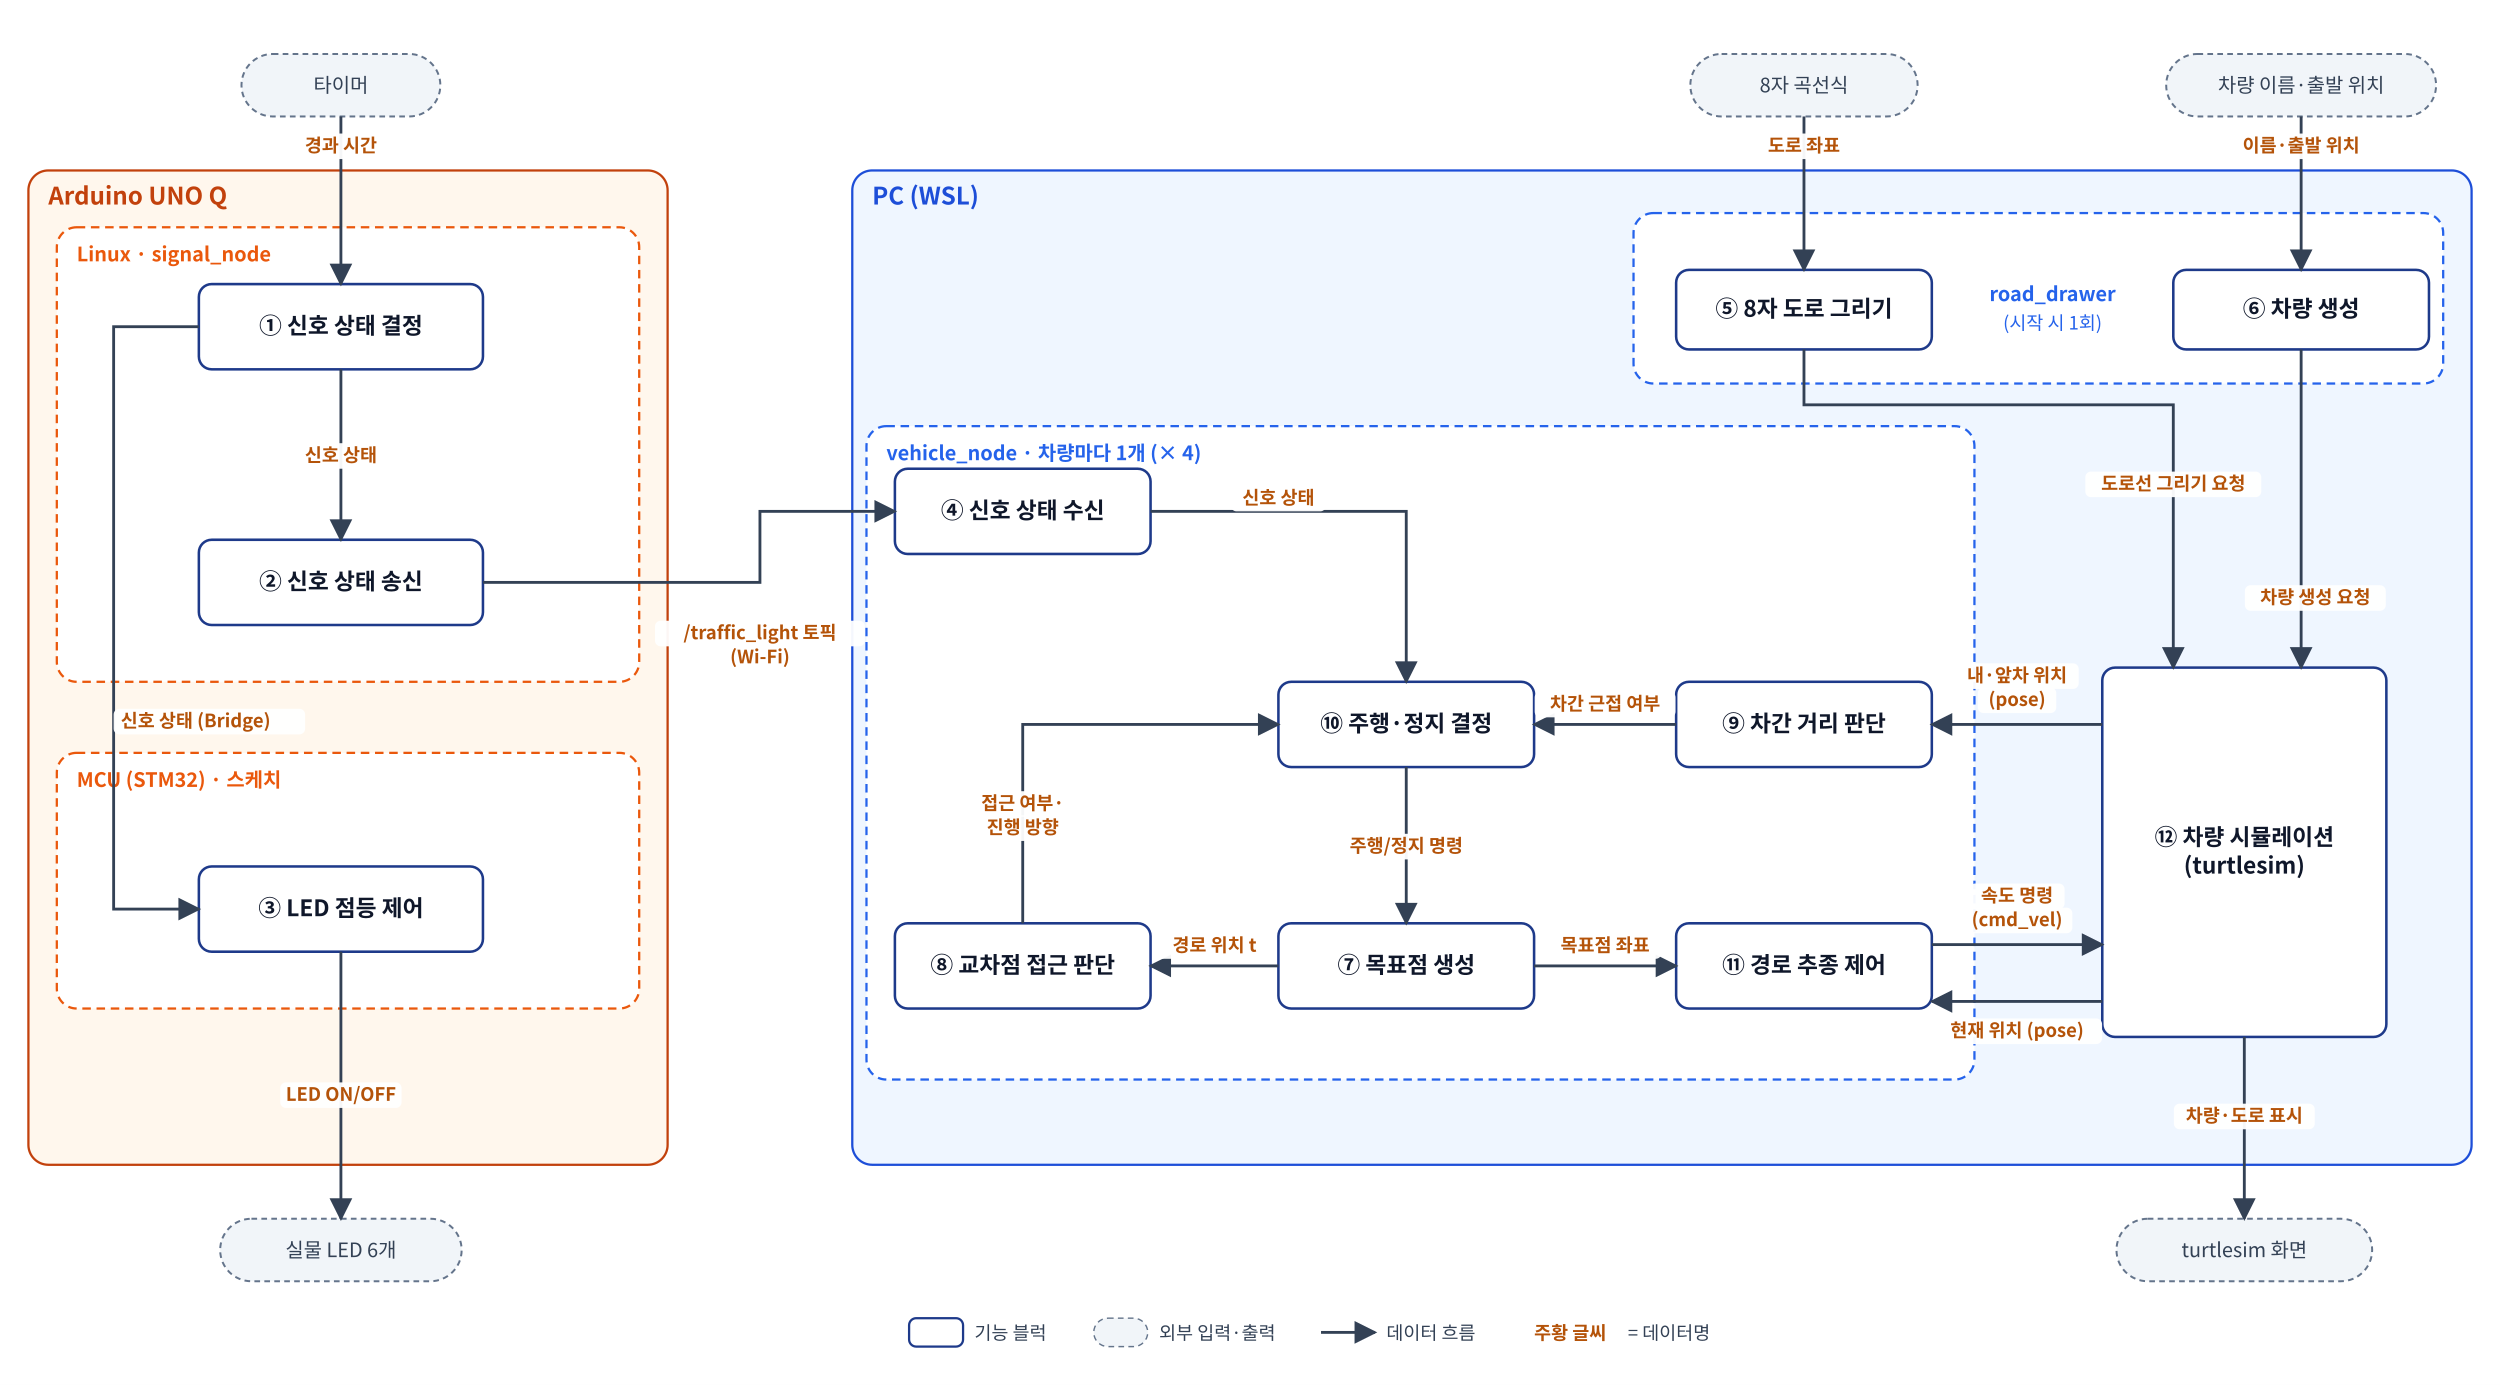
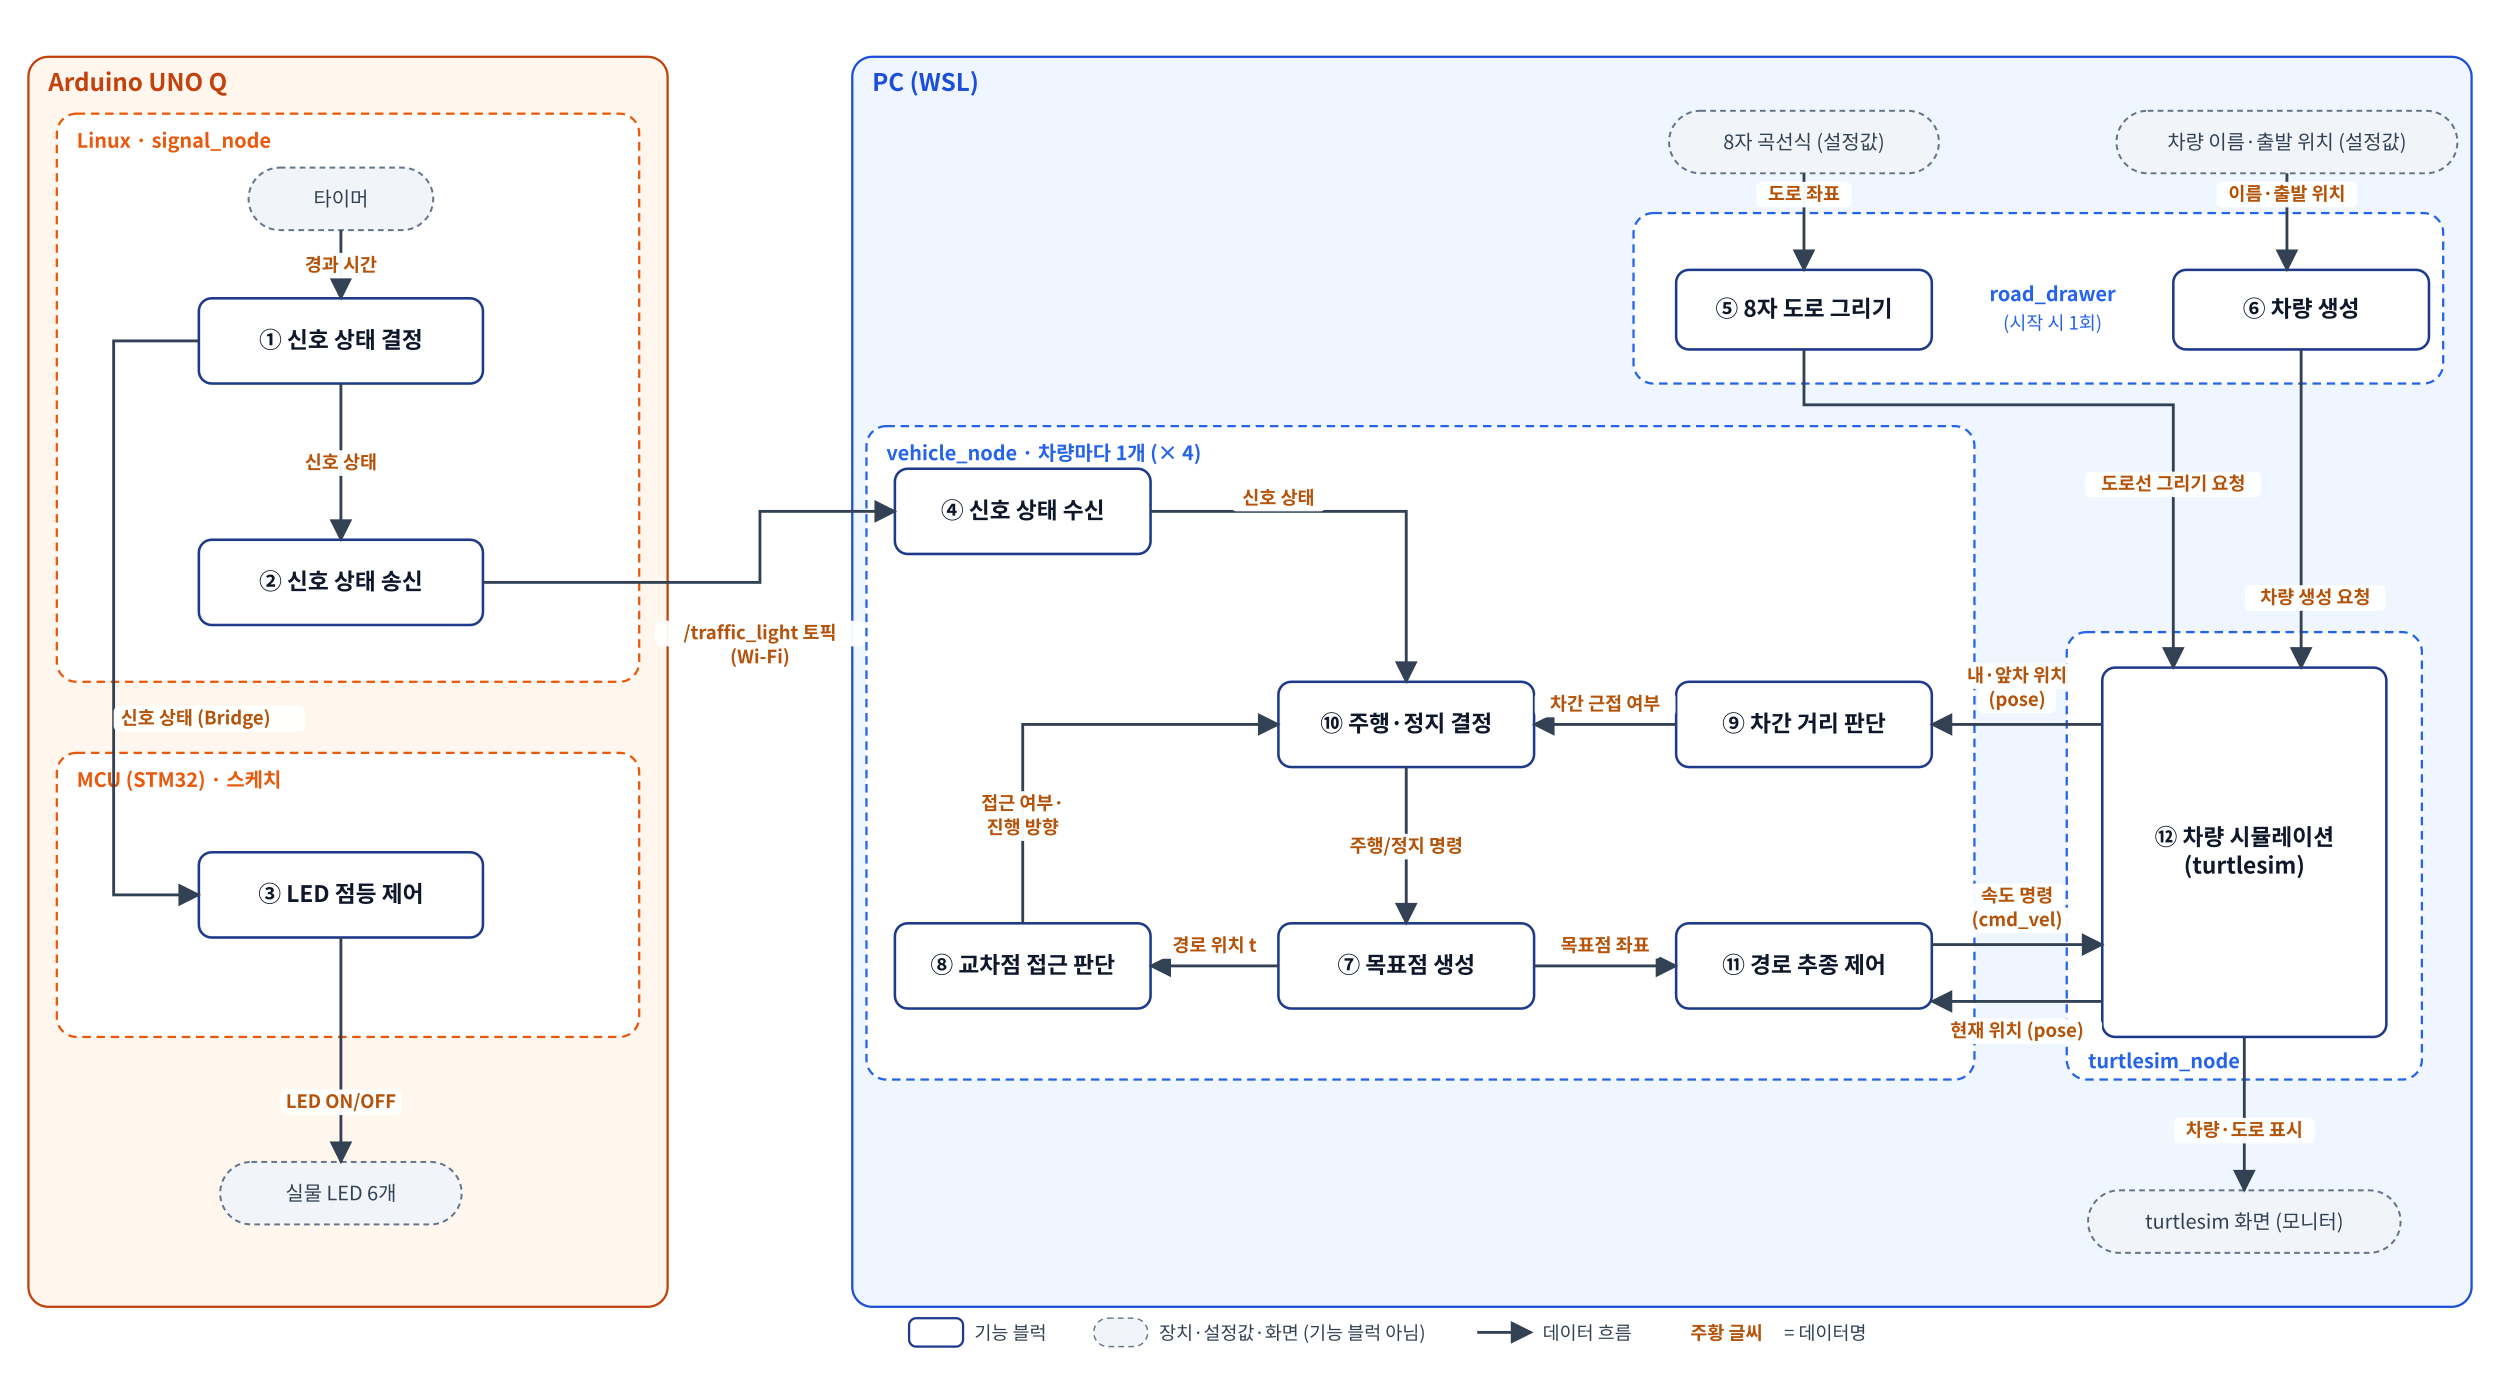
<svg xmlns="http://www.w3.org/2000/svg" width="1760" height="975" viewBox="0 0 1760 975" font-family="Noto Sans CJK KR, Noto Sans KR, Malgun Gothic, sans-serif">
  <defs>
    <marker id="ah" viewBox="0 0 10 10" refX="9" refY="5" markerWidth="8" markerHeight="8" orient="auto-start-reverse">
      <path d="M0,0 L10,5 L0,10 z" fill="#334155" />
    </marker>
  </defs>
  <rect width="1760" height="975" fill="#ffffff" />
-   <rect x="20" y="120" width="450" height="700" rx="14" fill="#fff7ed" stroke="#c2410c" stroke-width="1.6" />
-   <text x="34" y="144" font-size="17" font-weight="700" fill="#c2410c">Arduino UNO Q</text>
-   <rect x="40" y="160" width="410" height="320" rx="14" fill="#ffffff" stroke="#ea580c" stroke-width="1.6" stroke-dasharray="6 4" />
-   <text x="54" y="184" font-size="14" font-weight="700" fill="#ea580c">Linux · signal_node</text>
-   <rect x="40" y="530" width="410" height="180" rx="14" fill="#ffffff" stroke="#ea580c" stroke-width="1.6" stroke-dasharray="6 4" />
+   <rect x="20" y="40" width="450" height="880" rx="14" fill="#fff7ed" stroke="#c2410c" stroke-width="1.6" />
+   <text x="34" y="64" font-size="17" font-weight="700" fill="#c2410c">Arduino UNO Q</text>
+   <rect x="40" y="80" width="410" height="400" rx="14" fill="#ffffff" stroke="#ea580c" stroke-width="1.6" stroke-dasharray="6 4" />
+   <text x="54" y="104" font-size="14" font-weight="700" fill="#ea580c">Linux · signal_node</text>
+   <rect x="40" y="530" width="410" height="200" rx="14" fill="#ffffff" stroke="#ea580c" stroke-width="1.6" stroke-dasharray="6 4" />
  <text x="54" y="554" font-size="14" font-weight="700" fill="#ea580c">MCU (STM32) · 스케치</text>
-   <rect x="600" y="120" width="1140" height="700" rx="14" fill="#eff6ff" stroke="#1d4ed8" stroke-width="1.6" />
-   <text x="614" y="144" font-size="17" font-weight="700" fill="#1d4ed8">PC (WSL)</text>
+   <rect x="600" y="40" width="1140" height="880" rx="14" fill="#eff6ff" stroke="#1d4ed8" stroke-width="1.6" />
+   <text x="614" y="64" font-size="17" font-weight="700" fill="#1d4ed8">PC (WSL)</text>
  <rect x="1150" y="150" width="570" height="120" rx="14" fill="#ffffff" stroke="#2563eb" stroke-width="1.6" stroke-dasharray="6 4" />
  <text x="1164" y="174" font-size="14" font-weight="700" fill="#2563eb" />
  <text x="1445" y="212" font-size="14" font-weight="700" fill="#2563eb" text-anchor="middle">road_drawer</text>
  <text x="1445" y="232" font-size="13" fill="#2563eb" text-anchor="middle">(시작 시 1회)</text>
  <rect x="610" y="300" width="780" height="460" rx="14" fill="#ffffff" stroke="#2563eb" stroke-width="1.6" stroke-dasharray="6 4" />
  <text x="624" y="324" font-size="14" font-weight="700" fill="#2563eb">vehicle_node · 차량마다 1개 (× 4)</text>
-   <rect x="170.0" y="38.0" width="140" height="44" rx="22.0" fill="#f1f5f9" stroke="#64748b" stroke-width="1.4" stroke-dasharray="4 3" />
-   <text x="240" y="65" font-size="14" fill="#334155" text-anchor="middle">타이머</text>
-   <rect x="155.0" y="858.0" width="170" height="44" rx="22.0" fill="#f1f5f9" stroke="#64748b" stroke-width="1.4" stroke-dasharray="4 3" />
-   <text x="240" y="885" font-size="14" fill="#334155" text-anchor="middle">실물 LED 6개</text>
-   <rect x="1190.0" y="38.0" width="160" height="44" rx="22.0" fill="#f1f5f9" stroke="#64748b" stroke-width="1.4" stroke-dasharray="4 3" />
-   <text x="1270" y="65" font-size="14" fill="#334155" text-anchor="middle">8자 곡선식</text>
-   <rect x="1525.0" y="38.0" width="190" height="44" rx="22.0" fill="#f1f5f9" stroke="#64748b" stroke-width="1.4" stroke-dasharray="4 3" />
-   <text x="1620" y="65" font-size="14" fill="#334155" text-anchor="middle">차량 이름·출발 위치</text>
-   <rect x="1490.0" y="858.0" width="180" height="44" rx="22.0" fill="#f1f5f9" stroke="#64748b" stroke-width="1.4" stroke-dasharray="4 3" />
-   <text x="1580" y="885" font-size="14" fill="#334155" text-anchor="middle">turtlesim 화면</text>
-   <rect x="140" y="200" width="200" height="60" rx="9" fill="#ffffff" stroke="#1e3a8a" stroke-width="1.8" />
-   <text x="240.0" y="235.0" font-size="16" font-weight="700" fill="#0f172a" text-anchor="middle">① 신호 상태 결정</text>
+   <rect x="1455" y="445" width="250" height="315" rx="14" fill="#ffffff" stroke="#2563eb" stroke-width="1.6" stroke-dasharray="6 4" />
+   <text x="1470" y="752" font-size="14" font-weight="700" fill="#2563eb">turtlesim_node</text>
+   <rect x="175.0" y="118.0" width="130" height="44" rx="22.0" fill="#f1f5f9" stroke="#64748b" stroke-width="1.4" stroke-dasharray="4 3" />
+   <text x="240" y="145" font-size="14" fill="#334155" text-anchor="middle">타이머</text>
+   <rect x="155.0" y="818.0" width="170" height="44" rx="22.0" fill="#f1f5f9" stroke="#64748b" stroke-width="1.4" stroke-dasharray="4 3" />
+   <text x="240" y="845" font-size="14" fill="#334155" text-anchor="middle">실물 LED 6개</text>
+   <rect x="1175.0" y="78.0" width="190" height="44" rx="22.0" fill="#f1f5f9" stroke="#64748b" stroke-width="1.4" stroke-dasharray="4 3" />
+   <text x="1270" y="105" font-size="14" fill="#334155" text-anchor="middle">8자 곡선식 (설정값)</text>
+   <rect x="1490.0" y="78.0" width="240" height="44" rx="22.0" fill="#f1f5f9" stroke="#64748b" stroke-width="1.4" stroke-dasharray="4 3" />
+   <text x="1610" y="105" font-size="14" fill="#334155" text-anchor="middle">차량 이름·출발 위치 (설정값)</text>
+   <rect x="1470.0" y="838.0" width="220" height="44" rx="22.0" fill="#f1f5f9" stroke="#64748b" stroke-width="1.4" stroke-dasharray="4 3" />
+   <text x="1580" y="865" font-size="14" fill="#334155" text-anchor="middle">turtlesim 화면 (모니터)</text>
+   <rect x="140" y="210" width="200" height="60" rx="9" fill="#ffffff" stroke="#1e3a8a" stroke-width="1.8" />
+   <text x="240.0" y="245.0" font-size="16" font-weight="700" fill="#0f172a" text-anchor="middle">① 신호 상태 결정</text>
  <rect x="140" y="380" width="200" height="60" rx="9" fill="#ffffff" stroke="#1e3a8a" stroke-width="1.8" />
  <text x="240.0" y="415.0" font-size="16" font-weight="700" fill="#0f172a" text-anchor="middle">② 신호 상태 송신</text>
-   <rect x="140" y="610" width="200" height="60" rx="9" fill="#ffffff" stroke="#1e3a8a" stroke-width="1.8" />
-   <text x="240.0" y="645.0" font-size="16" font-weight="700" fill="#0f172a" text-anchor="middle">③ LED 점등 제어</text>
+   <rect x="140" y="600" width="200" height="60" rx="9" fill="#ffffff" stroke="#1e3a8a" stroke-width="1.8" />
+   <text x="240.0" y="635.0" font-size="16" font-weight="700" fill="#0f172a" text-anchor="middle">③ LED 점등 제어</text>
  <rect x="1180" y="190" width="180" height="56" rx="9" fill="#ffffff" stroke="#1e3a8a" stroke-width="1.8" />
  <text x="1270.0" y="223.0" font-size="16" font-weight="700" fill="#0f172a" text-anchor="middle">⑤ 8자 도로 그리기</text>
  <rect x="1530" y="190" width="180" height="56" rx="9" fill="#ffffff" stroke="#1e3a8a" stroke-width="1.8" />
  <text x="1620.0" y="223.0" font-size="16" font-weight="700" fill="#0f172a" text-anchor="middle">⑥ 차량 생성</text>
  <rect x="630" y="330" width="180" height="60" rx="9" fill="#ffffff" stroke="#1e3a8a" stroke-width="1.8" />
  <text x="720.0" y="365.0" font-size="16" font-weight="700" fill="#0f172a" text-anchor="middle">④ 신호 상태 수신</text>
  <rect x="900" y="480" width="180" height="60" rx="9" fill="#ffffff" stroke="#1e3a8a" stroke-width="1.8" />
  <text x="990.0" y="515.0" font-size="16" font-weight="700" fill="#0f172a" text-anchor="middle">⑩ 주행·정지 결정</text>
  <rect x="1180" y="480" width="180" height="60" rx="9" fill="#ffffff" stroke="#1e3a8a" stroke-width="1.8" />
  <text x="1270.0" y="515.0" font-size="16" font-weight="700" fill="#0f172a" text-anchor="middle">⑨ 차간 거리 판단</text>
  <rect x="630" y="650" width="180" height="60" rx="9" fill="#ffffff" stroke="#1e3a8a" stroke-width="1.8" />
  <text x="720.0" y="685.0" font-size="16" font-weight="700" fill="#0f172a" text-anchor="middle">⑧ 교차점 접근 판단</text>
  <rect x="900" y="650" width="180" height="60" rx="9" fill="#ffffff" stroke="#1e3a8a" stroke-width="1.8" />
  <text x="990.0" y="685.0" font-size="16" font-weight="700" fill="#0f172a" text-anchor="middle">⑦ 목표점 생성</text>
  <rect x="1180" y="650" width="180" height="60" rx="9" fill="#ffffff" stroke="#1e3a8a" stroke-width="1.8" />
  <text x="1270.0" y="685.0" font-size="16" font-weight="700" fill="#0f172a" text-anchor="middle">⑪ 경로 추종 제어</text>
  <rect x="1480" y="470" width="200" height="260" rx="9" fill="#ffffff" stroke="#1e3a8a" stroke-width="1.8" />
  <text x="1580.0" y="595.0" font-size="16" font-weight="700" fill="#0f172a" text-anchor="middle">⑫ 차량 시뮬레이션</text>
  <text x="1580.0" y="615.0" font-size="16" font-weight="700" fill="#0f172a" text-anchor="middle">(turtlesim)</text>
-   <polyline points="240,82 240,200" fill="none" stroke="#334155" stroke-width="2" marker-end="url(#ah)" />
-   <rect x="206.53" y="94" width="66.94" height="18" rx="4" fill="#ffffff" opacity="0.95" />
-   <text x="240" y="107" font-size="13" fill="#b45309" font-weight="600" text-anchor="middle">경과 시간</text>
-   <polyline points="240,260 240,380" fill="none" stroke="#334155" stroke-width="2" marker-end="url(#ah)" />
-   <rect x="206.53" y="312" width="66.94" height="18" rx="4" fill="#ffffff" opacity="0.95" />
-   <text x="240" y="325" font-size="13" fill="#b45309" font-weight="600" text-anchor="middle">신호 상태</text>
-   <polyline points="140,230 80,230 80,640 140,640" fill="none" stroke="#334155" stroke-width="2" marker-end="url(#ah)" />
-   <rect x="80" y="499" width="134.8" height="18" rx="4" fill="#ffffff" opacity="0.95" />
-   <text x="85" y="512" font-size="13" fill="#b45309" font-weight="600" text-anchor="start">신호 상태 (Bridge)</text>
-   <polyline points="240,670 240,858" fill="none" stroke="#334155" stroke-width="2" marker-end="url(#ah)" />
-   <rect x="197.3" y="762" width="85.4" height="18" rx="4" fill="#ffffff" opacity="0.95" />
-   <text x="240" y="775" font-size="13" fill="#b45309" font-weight="600" text-anchor="middle">LED ON/OFF</text>
+   <polyline points="240,162 240,210" fill="none" stroke="#334155" stroke-width="2" marker-end="url(#ah)" />
+   <rect x="206.53" y="178" width="66.94" height="18" rx="4" fill="#ffffff" opacity="0.95" />
+   <text x="240" y="191" font-size="13" fill="#b45309" font-weight="600" text-anchor="middle">경과 시간</text>
+   <polyline points="240,270 240,380" fill="none" stroke="#334155" stroke-width="2" marker-end="url(#ah)" />
+   <rect x="206.53" y="317" width="66.94" height="18" rx="4" fill="#ffffff" opacity="0.95" />
+   <text x="240" y="330" font-size="13" fill="#b45309" font-weight="600" text-anchor="middle">신호 상태</text>
+   <polyline points="140,240 80,240 80,630 140,630" fill="none" stroke="#334155" stroke-width="2" marker-end="url(#ah)" />
+   <rect x="80" y="497" width="134.8" height="18" rx="4" fill="#ffffff" opacity="0.95" />
+   <text x="85" y="510" font-size="13" fill="#b45309" font-weight="600" text-anchor="start">신호 상태 (Bridge)</text>
+   <polyline points="240,660 240,818" fill="none" stroke="#334155" stroke-width="2" marker-end="url(#ah)" />
+   <rect x="197.3" y="767" width="85.4" height="18" rx="4" fill="#ffffff" opacity="0.95" />
+   <text x="240" y="780" font-size="13" fill="#b45309" font-weight="600" text-anchor="middle">LED ON/OFF</text>
  <polyline points="340,410 535,410 535,360 630,360" fill="none" stroke="#334155" stroke-width="2" marker-end="url(#ah)" />
  <rect x="461.1" y="437" width="147.8" height="18" rx="4" fill="#ffffff" opacity="0.95" />
  <text x="535" y="450" font-size="13" fill="#b45309" font-weight="600" text-anchor="middle">/traffic_light 토픽</text>
  <rect x="503.61" y="454" width="62.78" height="18" rx="4" fill="#ffffff" opacity="0.95" />
  <text x="535" y="467" font-size="13" fill="#b45309" font-weight="600" text-anchor="middle">(Wi-Fi)</text>
-   <polyline points="1270,82 1270,190" fill="none" stroke="#334155" stroke-width="2" marker-end="url(#ah)" />
-   <rect x="1236.53" y="94" width="66.94" height="18" rx="4" fill="#ffffff" opacity="0.95" />
-   <text x="1270" y="107" font-size="13" fill="#b45309" font-weight="600" text-anchor="middle">도로 좌표</text>
-   <polyline points="1620,82 1620,190" fill="none" stroke="#334155" stroke-width="2" marker-end="url(#ah)" />
-   <rect x="1570.41" y="94" width="99.18" height="18" rx="4" fill="#ffffff" opacity="0.95" />
-   <text x="1620" y="107" font-size="13" fill="#b45309" font-weight="600" text-anchor="middle">이름·출발 위치</text>
+   <polyline points="1270,122 1270,190" fill="none" stroke="#334155" stroke-width="2" marker-end="url(#ah)" />
+   <rect x="1236.53" y="128" width="66.94" height="18" rx="4" fill="#ffffff" opacity="0.95" />
+   <text x="1270" y="141" font-size="13" fill="#b45309" font-weight="600" text-anchor="middle">도로 좌표</text>
+   <polyline points="1610,122 1610,190" fill="none" stroke="#334155" stroke-width="2" marker-end="url(#ah)" />
+   <rect x="1560.41" y="128" width="99.18" height="18" rx="4" fill="#ffffff" opacity="0.95" />
+   <text x="1610" y="141" font-size="13" fill="#b45309" font-weight="600" text-anchor="middle">이름·출발 위치</text>
  <polyline points="1270,246 1270,285 1530,285 1530,470" fill="none" stroke="#334155" stroke-width="2" marker-end="url(#ah)" />
  <rect x="1468.06" y="332" width="123.88" height="18" rx="4" fill="#ffffff" opacity="0.95" />
  <text x="1530" y="345" font-size="13" fill="#b45309" font-weight="600" text-anchor="middle">도로선 그리기 요청</text>
  <polyline points="1620,246 1620,470" fill="none" stroke="#334155" stroke-width="2" marker-end="url(#ah)" />
  <rect x="1580.41" y="412" width="99.18" height="18" rx="4" fill="#ffffff" opacity="0.95" />
  <text x="1630" y="425" font-size="13" fill="#b45309" font-weight="600" text-anchor="middle">차량 생성 요청</text>
  <polyline points="810,360 990,360 990,480" fill="none" stroke="#334155" stroke-width="2" marker-end="url(#ah)" />
  <rect x="866.53" y="342" width="66.94" height="18" rx="4" fill="#ffffff" opacity="0.95" />
  <text x="900" y="355" font-size="13" fill="#b45309" font-weight="600" text-anchor="middle">신호 상태</text>
  <polyline points="1180,510 1080,510" fill="none" stroke="#334155" stroke-width="2" marker-end="url(#ah)" />
  <rect x="1080.41" y="487" width="99.18" height="18" rx="4" fill="#ffffff" opacity="0.95" />
  <text x="1130" y="500" font-size="13" fill="#b45309" font-weight="600" text-anchor="middle">차간 근접 여부</text>
  <polyline points="720,650 720,510 900,510" fill="none" stroke="#334155" stroke-width="2" marker-end="url(#ah)" />
  <rect x="682.76" y="557" width="74.48" height="18" rx="4" fill="#ffffff" opacity="0.95" />
  <text x="720" y="570" font-size="13" fill="#b45309" font-weight="600" text-anchor="middle">접근 여부·</text>
  <rect x="686.53" y="574" width="66.94" height="18" rx="4" fill="#ffffff" opacity="0.95" />
  <text x="720" y="587" font-size="13" fill="#b45309" font-weight="600" text-anchor="middle">진행 방향</text>
  <polyline points="990,540 990,650" fill="none" stroke="#334155" stroke-width="2" marker-end="url(#ah)" />
  <rect x="940.41" y="587" width="99.18" height="18" rx="4" fill="#ffffff" opacity="0.95" />
  <text x="990" y="600" font-size="13" fill="#b45309" font-weight="600" text-anchor="middle">주행/정지 명령</text>
  <polyline points="900,680 810,680" fill="none" stroke="#334155" stroke-width="2" marker-end="url(#ah)" />
  <rect x="813.99" y="657" width="82.02" height="18" rx="4" fill="#ffffff" opacity="0.95" />
  <text x="855" y="670" font-size="13" fill="#b45309" font-weight="600" text-anchor="middle">경로 위치 t</text>
  <polyline points="1080,680 1180,680" fill="none" stroke="#334155" stroke-width="2" marker-end="url(#ah)" />
  <rect x="1090.355" y="657" width="79.29" height="18" rx="4" fill="#ffffff" opacity="0.95" />
  <text x="1130" y="670" font-size="13" fill="#b45309" font-weight="600" text-anchor="middle">목표점 좌표</text>
  <polyline points="1360,665 1480,665" fill="none" stroke="#334155" stroke-width="2" marker-end="url(#ah)" />
  <rect x="1386.53" y="622" width="66.94" height="18" rx="4" fill="#ffffff" opacity="0.95" />
  <text x="1420" y="635" font-size="13" fill="#b45309" font-weight="600" text-anchor="middle">속도 명령</text>
  <rect x="1381.07" y="639" width="77.86" height="18" rx="4" fill="#ffffff" opacity="0.95" />
  <text x="1420" y="652" font-size="13" fill="#b45309" font-weight="600" text-anchor="middle">(cmd_vel)</text>
  <polyline points="1480,705 1360,705" fill="none" stroke="#334155" stroke-width="2" marker-end="url(#ah)" />
  <rect x="1360.14" y="717" width="119.72" height="18" rx="4" fill="#ffffff" opacity="0.95" />
  <text x="1420" y="730" font-size="13" fill="#b45309" font-weight="600" text-anchor="middle">현재 위치 (pose)</text>
  <polyline points="1480,510 1360,510" fill="none" stroke="#334155" stroke-width="2" marker-end="url(#ah)" />
  <rect x="1376.585" y="467" width="86.83" height="18" rx="4" fill="#ffffff" opacity="0.95" />
  <text x="1420" y="480" font-size="13" fill="#b45309" font-weight="600" text-anchor="middle">내·앞차 위치</text>
  <rect x="1392.38" y="484" width="55.24" height="18" rx="4" fill="#ffffff" opacity="0.95" />
  <text x="1420" y="497" font-size="13" fill="#b45309" font-weight="600" text-anchor="middle">(pose)</text>
-   <polyline points="1580,730 1580,858" fill="none" stroke="#334155" stroke-width="2" marker-end="url(#ah)" />
-   <rect x="1530.41" y="777" width="99.18" height="18" rx="4" fill="#ffffff" opacity="0.95" />
-   <text x="1580" y="790" font-size="13" fill="#b45309" font-weight="600" text-anchor="middle">차량·도로 표시</text>
+   <polyline points="1580,730 1580,838" fill="none" stroke="#334155" stroke-width="2" marker-end="url(#ah)" />
+   <rect x="1530.41" y="787" width="99.18" height="18" rx="4" fill="#ffffff" opacity="0.95" />
+   <text x="1580" y="800" font-size="13" fill="#b45309" font-weight="600" text-anchor="middle">차량·도로 표시</text>
  <g font-size="13" fill="#334155">
    <rect x="640" y="928" width="38" height="20" rx="5" fill="#fff" stroke="#1e3a8a" stroke-width="1.6" />
    <text x="686" y="943">기능 블럭</text>
    <rect x="770" y="928" width="38" height="20" rx="10" fill="#f1f5f9" stroke="#64748b" stroke-dasharray="4 3" />
-     <text x="816" y="943">외부 입력·출력</text>
-     <line x1="930" y1="938" x2="968" y2="938" stroke="#334155" stroke-width="2" marker-end="url(#ah)" />
-     <text x="976" y="943">데이터 흐름</text>
-     <text x="1080" y="943" fill="#b45309" font-weight="600">주황 글씨</text>
-     <text x="1146" y="943">= 데이터명</text>
+     <text x="816" y="943">장치·설정값·화면 (기능 블럭 아님)</text>
+     <line x1="1040" y1="938" x2="1078" y2="938" stroke="#334155" stroke-width="2" marker-end="url(#ah)" />
+     <text x="1086" y="943">데이터 흐름</text>
+     <text x="1190" y="943" fill="#b45309" font-weight="600">주황 글씨</text>
+     <text x="1256" y="943">= 데이터명</text>
  </g>
</svg>
